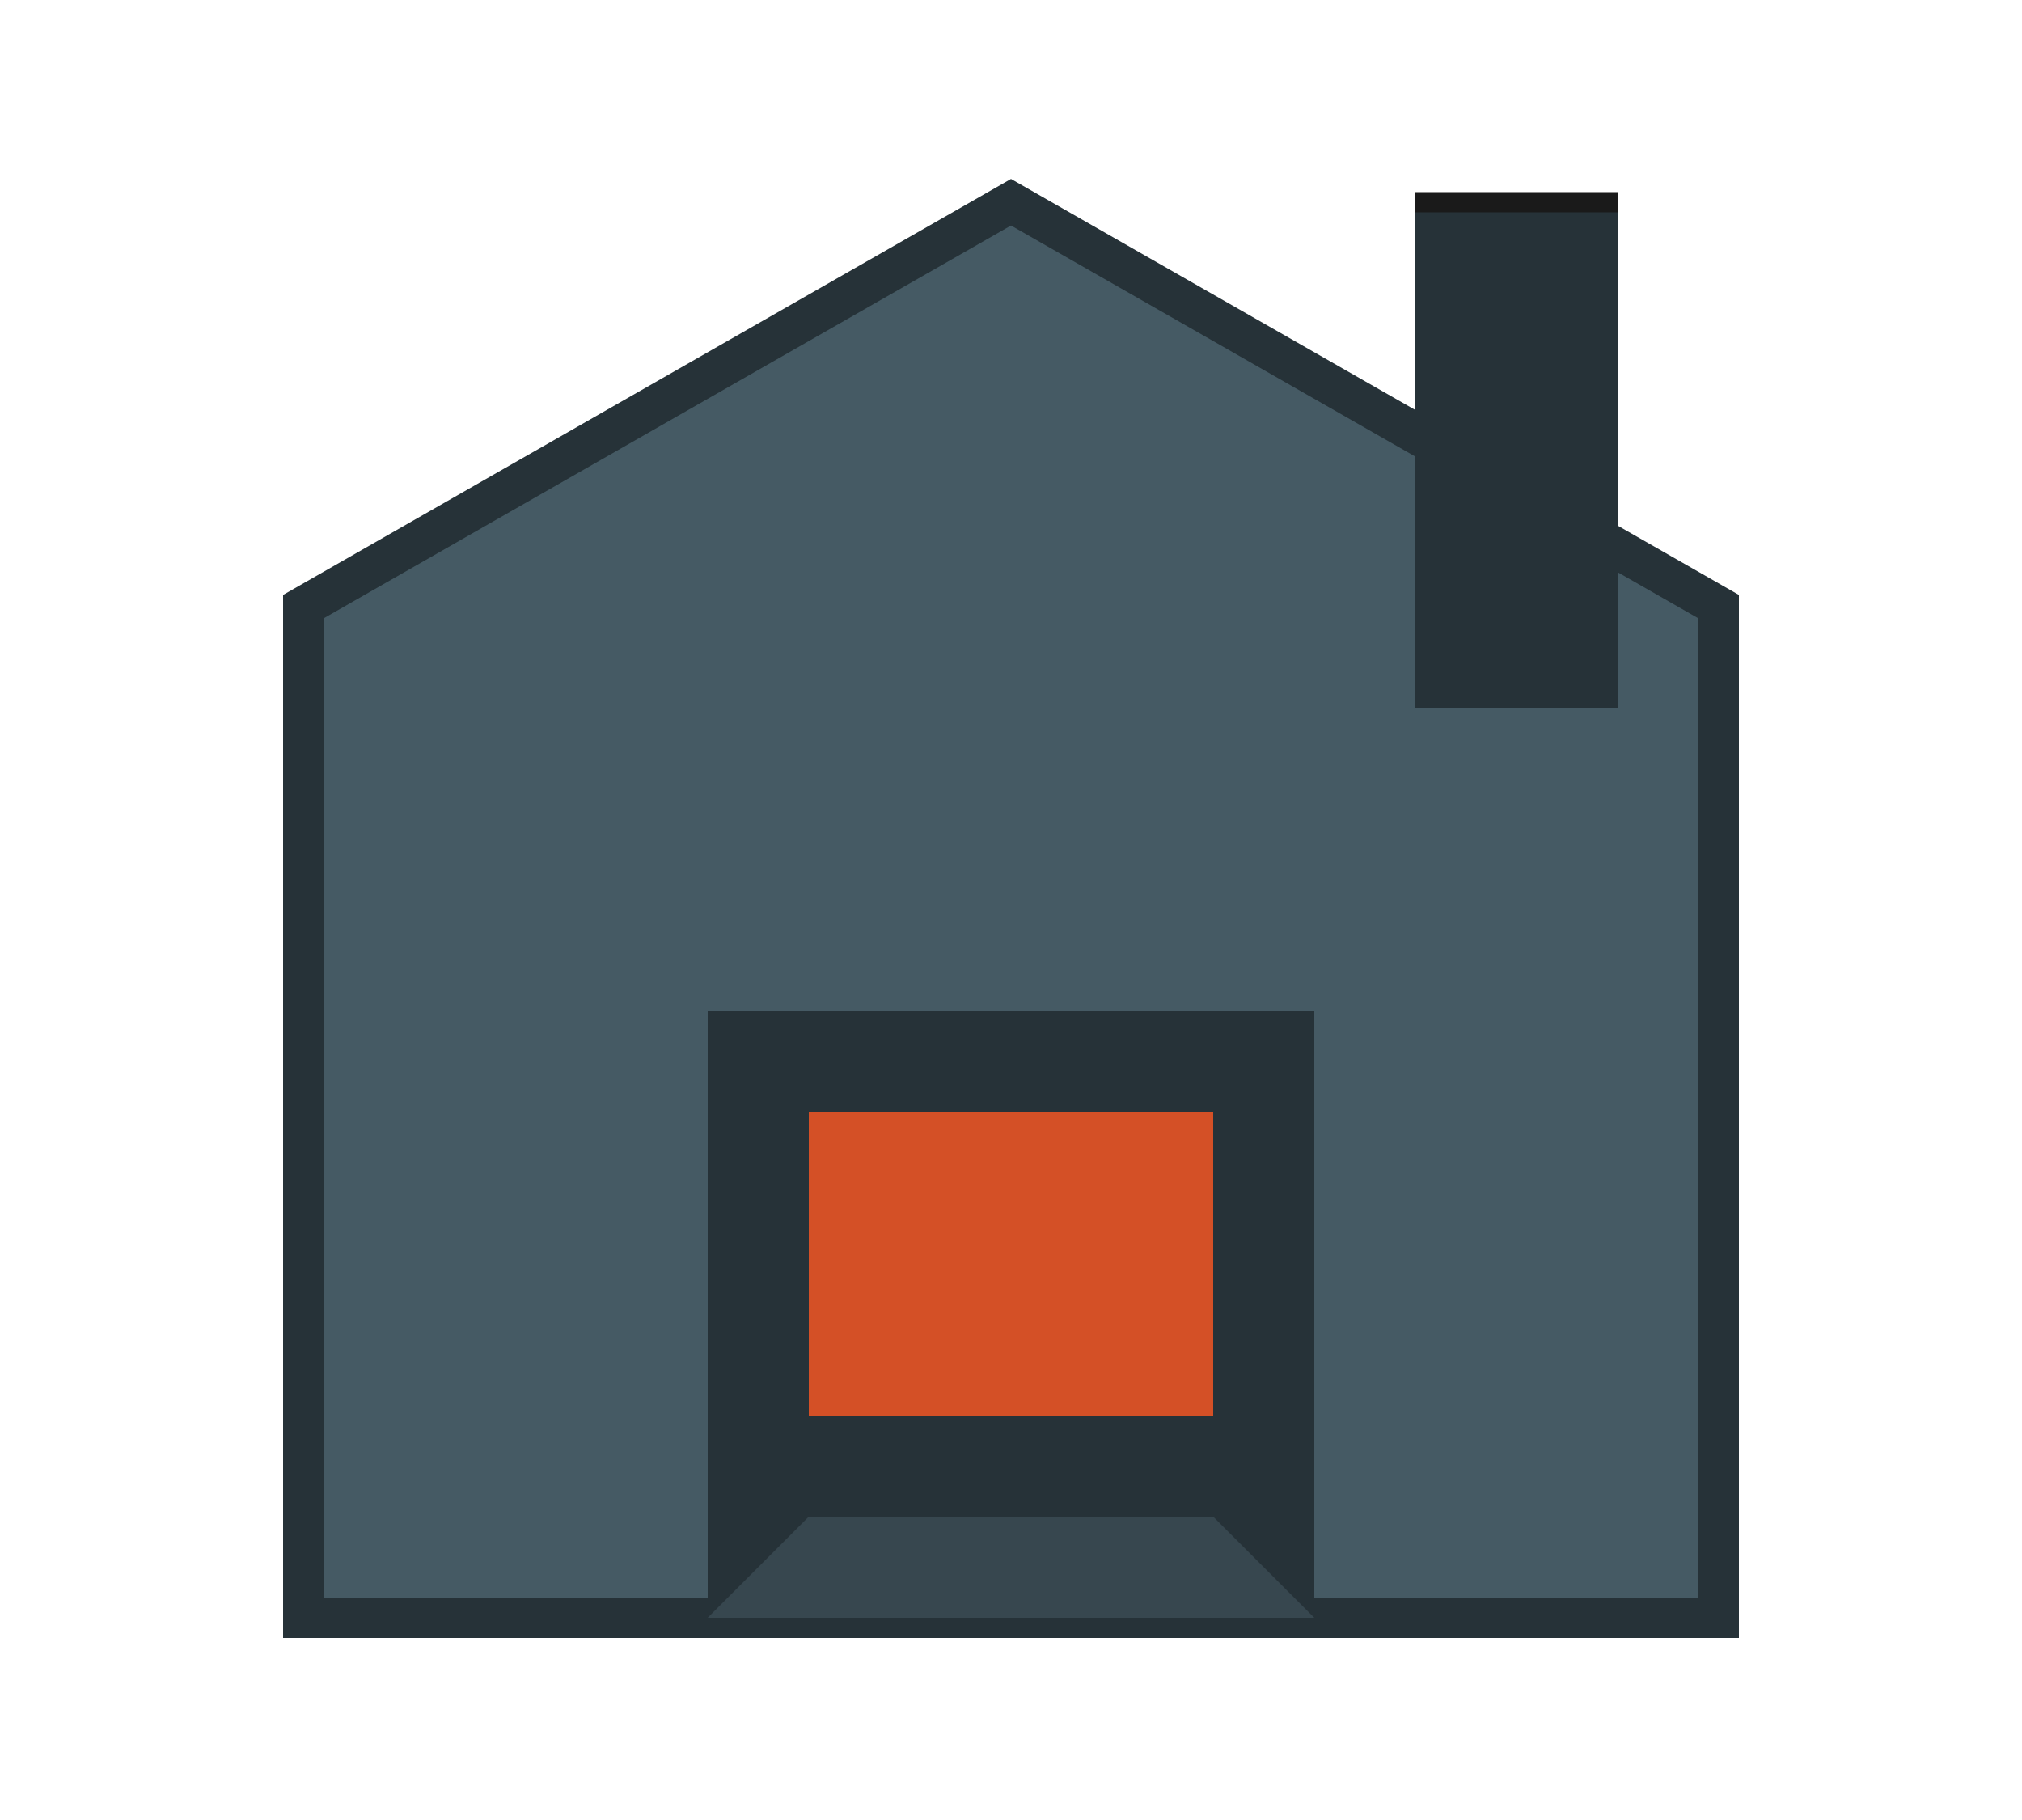
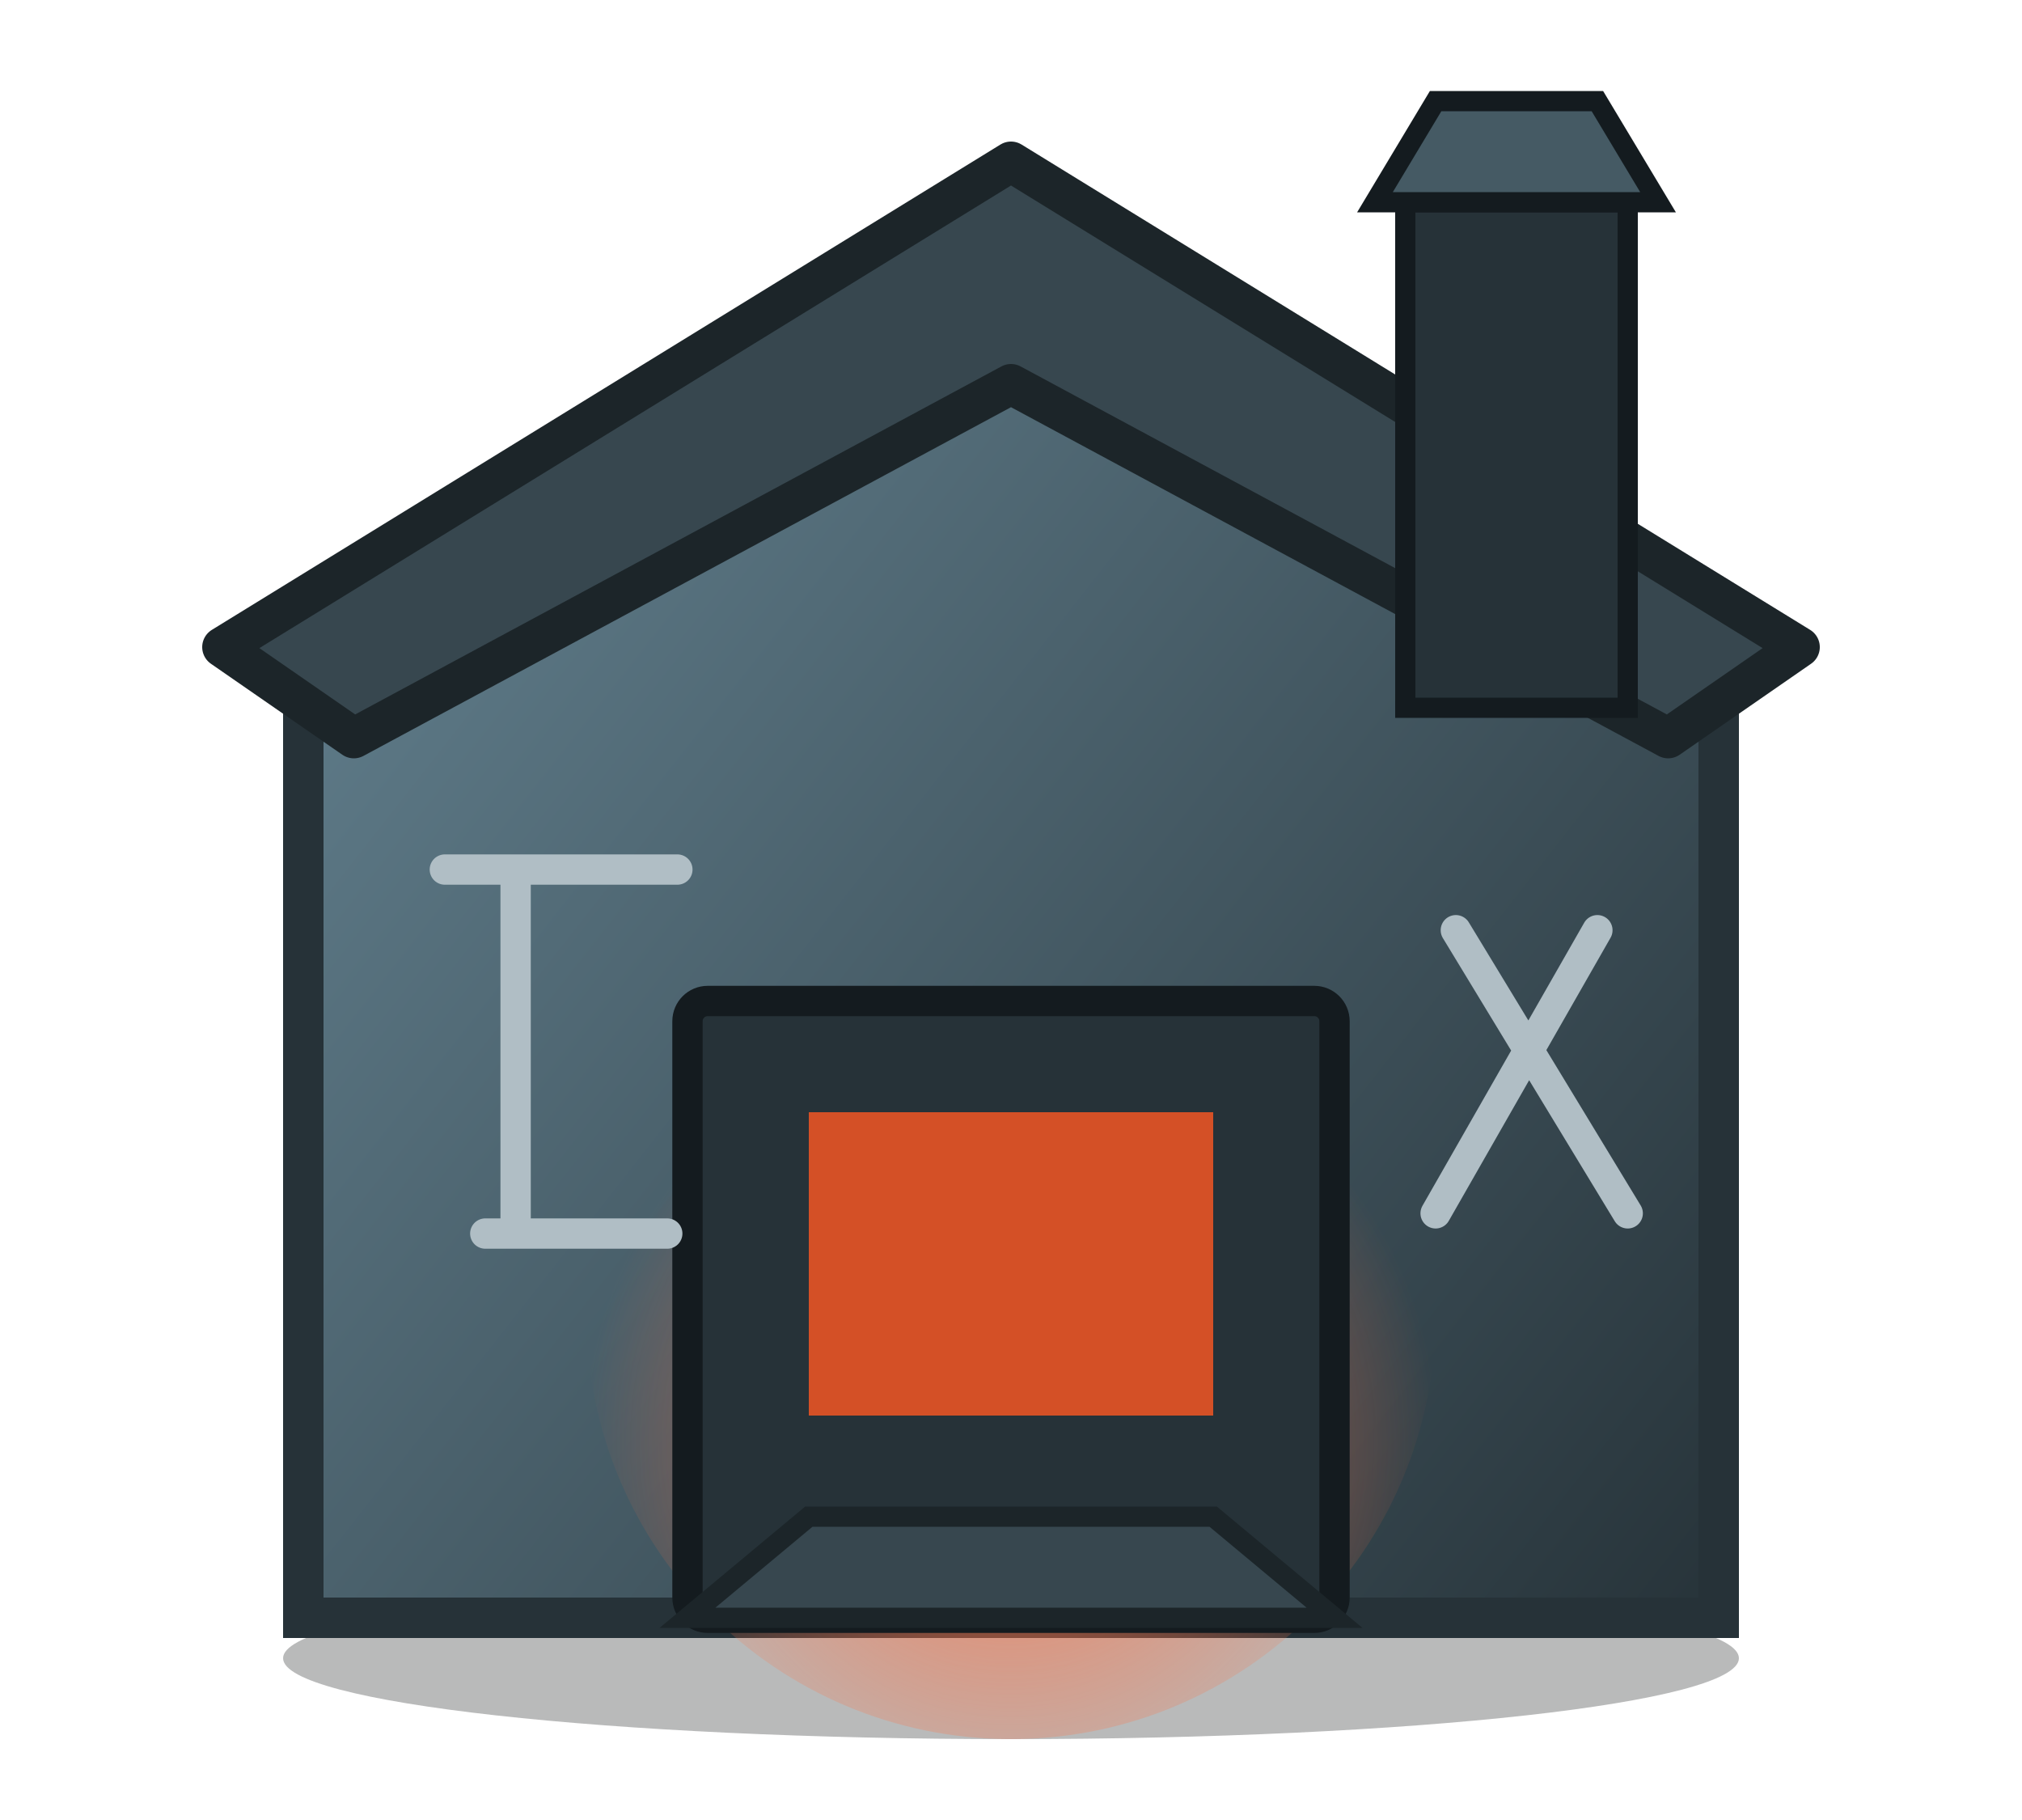
<svg xmlns="http://www.w3.org/2000/svg" width="200" height="180" viewBox="0 0 200 180">
-   <path d="M30 160 L170 160 L170 60 L100 20 L30 60 Z" fill="#455a64" stroke="#263238" stroke-width="4" />
-   <rect x="140" y="20" width="20" height="50" fill="#263238" />
-   <path d="M140 20 L160 20" stroke="#1a1a1a" stroke-width="2" />
-   <rect x="70" y="100" width="60" height="60" fill="#263238" />
+   <defs>
+     <linearGradient id="smith-wall" x1="30" y1="55" x2="170" y2="165" gradientUnits="userSpaceOnUse">
+       <stop offset="0" stop-color="#607d8b" />
+       <stop offset="1" stop-color="#263238" />
+     </linearGradient>
+     <radialGradient id="forge-glow" cx="50%" cy="65%" r="50%">
+       <stop offset="0" stop-color="#ff7043" stop-opacity="0.85" />
+       <stop offset="1" stop-color="#ff7043" stop-opacity="0" />
+     </radialGradient>
+   </defs>
+   <ellipse cx="100" cy="164" rx="72" ry="8" fill="#050808" opacity="0.28" />
+   <path d="M30 160 L170 160 L170 60 L100 20 L30 60 Z" fill="url(#smith-wall)" stroke="#263238" stroke-width="4" />
+   <path d="M22 64 L100 16 L178 64 L165 73 L100 38 L35 73 Z" fill="#37474f" stroke="#1c2529" stroke-width="4" stroke-linejoin="round" />
+   <rect x="139" y="20" width="22" height="50" fill="#263238" stroke="#141b1f" stroke-width="2" />
+   <path d="M136 20 H164 L158 10 H142 Z" fill="#455a64" stroke="#141b1f" stroke-width="2" />
+   <circle cx="100" cy="130" r="42" fill="url(#forge-glow)" />
+   <rect x="68" y="99" width="64" height="61" rx="2" fill="#263238" stroke="#141b1f" stroke-width="3" />
  <rect x="80" y="110" width="40" height="30" fill="#ff5722" opacity="0.8">
-     <animate attributeName="opacity" values="0.8;0.4;0.8" dur="2s" repeatCount="indefinite" />
+     <animate attributeName="opacity" values="0.85;0.45;0.85" dur="2s" repeatCount="indefinite" />
  </rect>
-   <path d="M80 150 L120 150 L130 160 L70 160 Z" fill="#37474f" />
+   <path d="M80 150 L120 150 L132 160 L68 160 Z" fill="#37474f" stroke="#1c2529" stroke-width="2" />
+   <path d="M44 86 H67 M51 86 V122 M48 122 H66" stroke="#b0bec5" stroke-width="3" stroke-linecap="round" />
+   <path d="M144 92 L161 120 M158 92 L142 120" stroke="#b0bec5" stroke-width="3" stroke-linecap="round" />
</svg>
